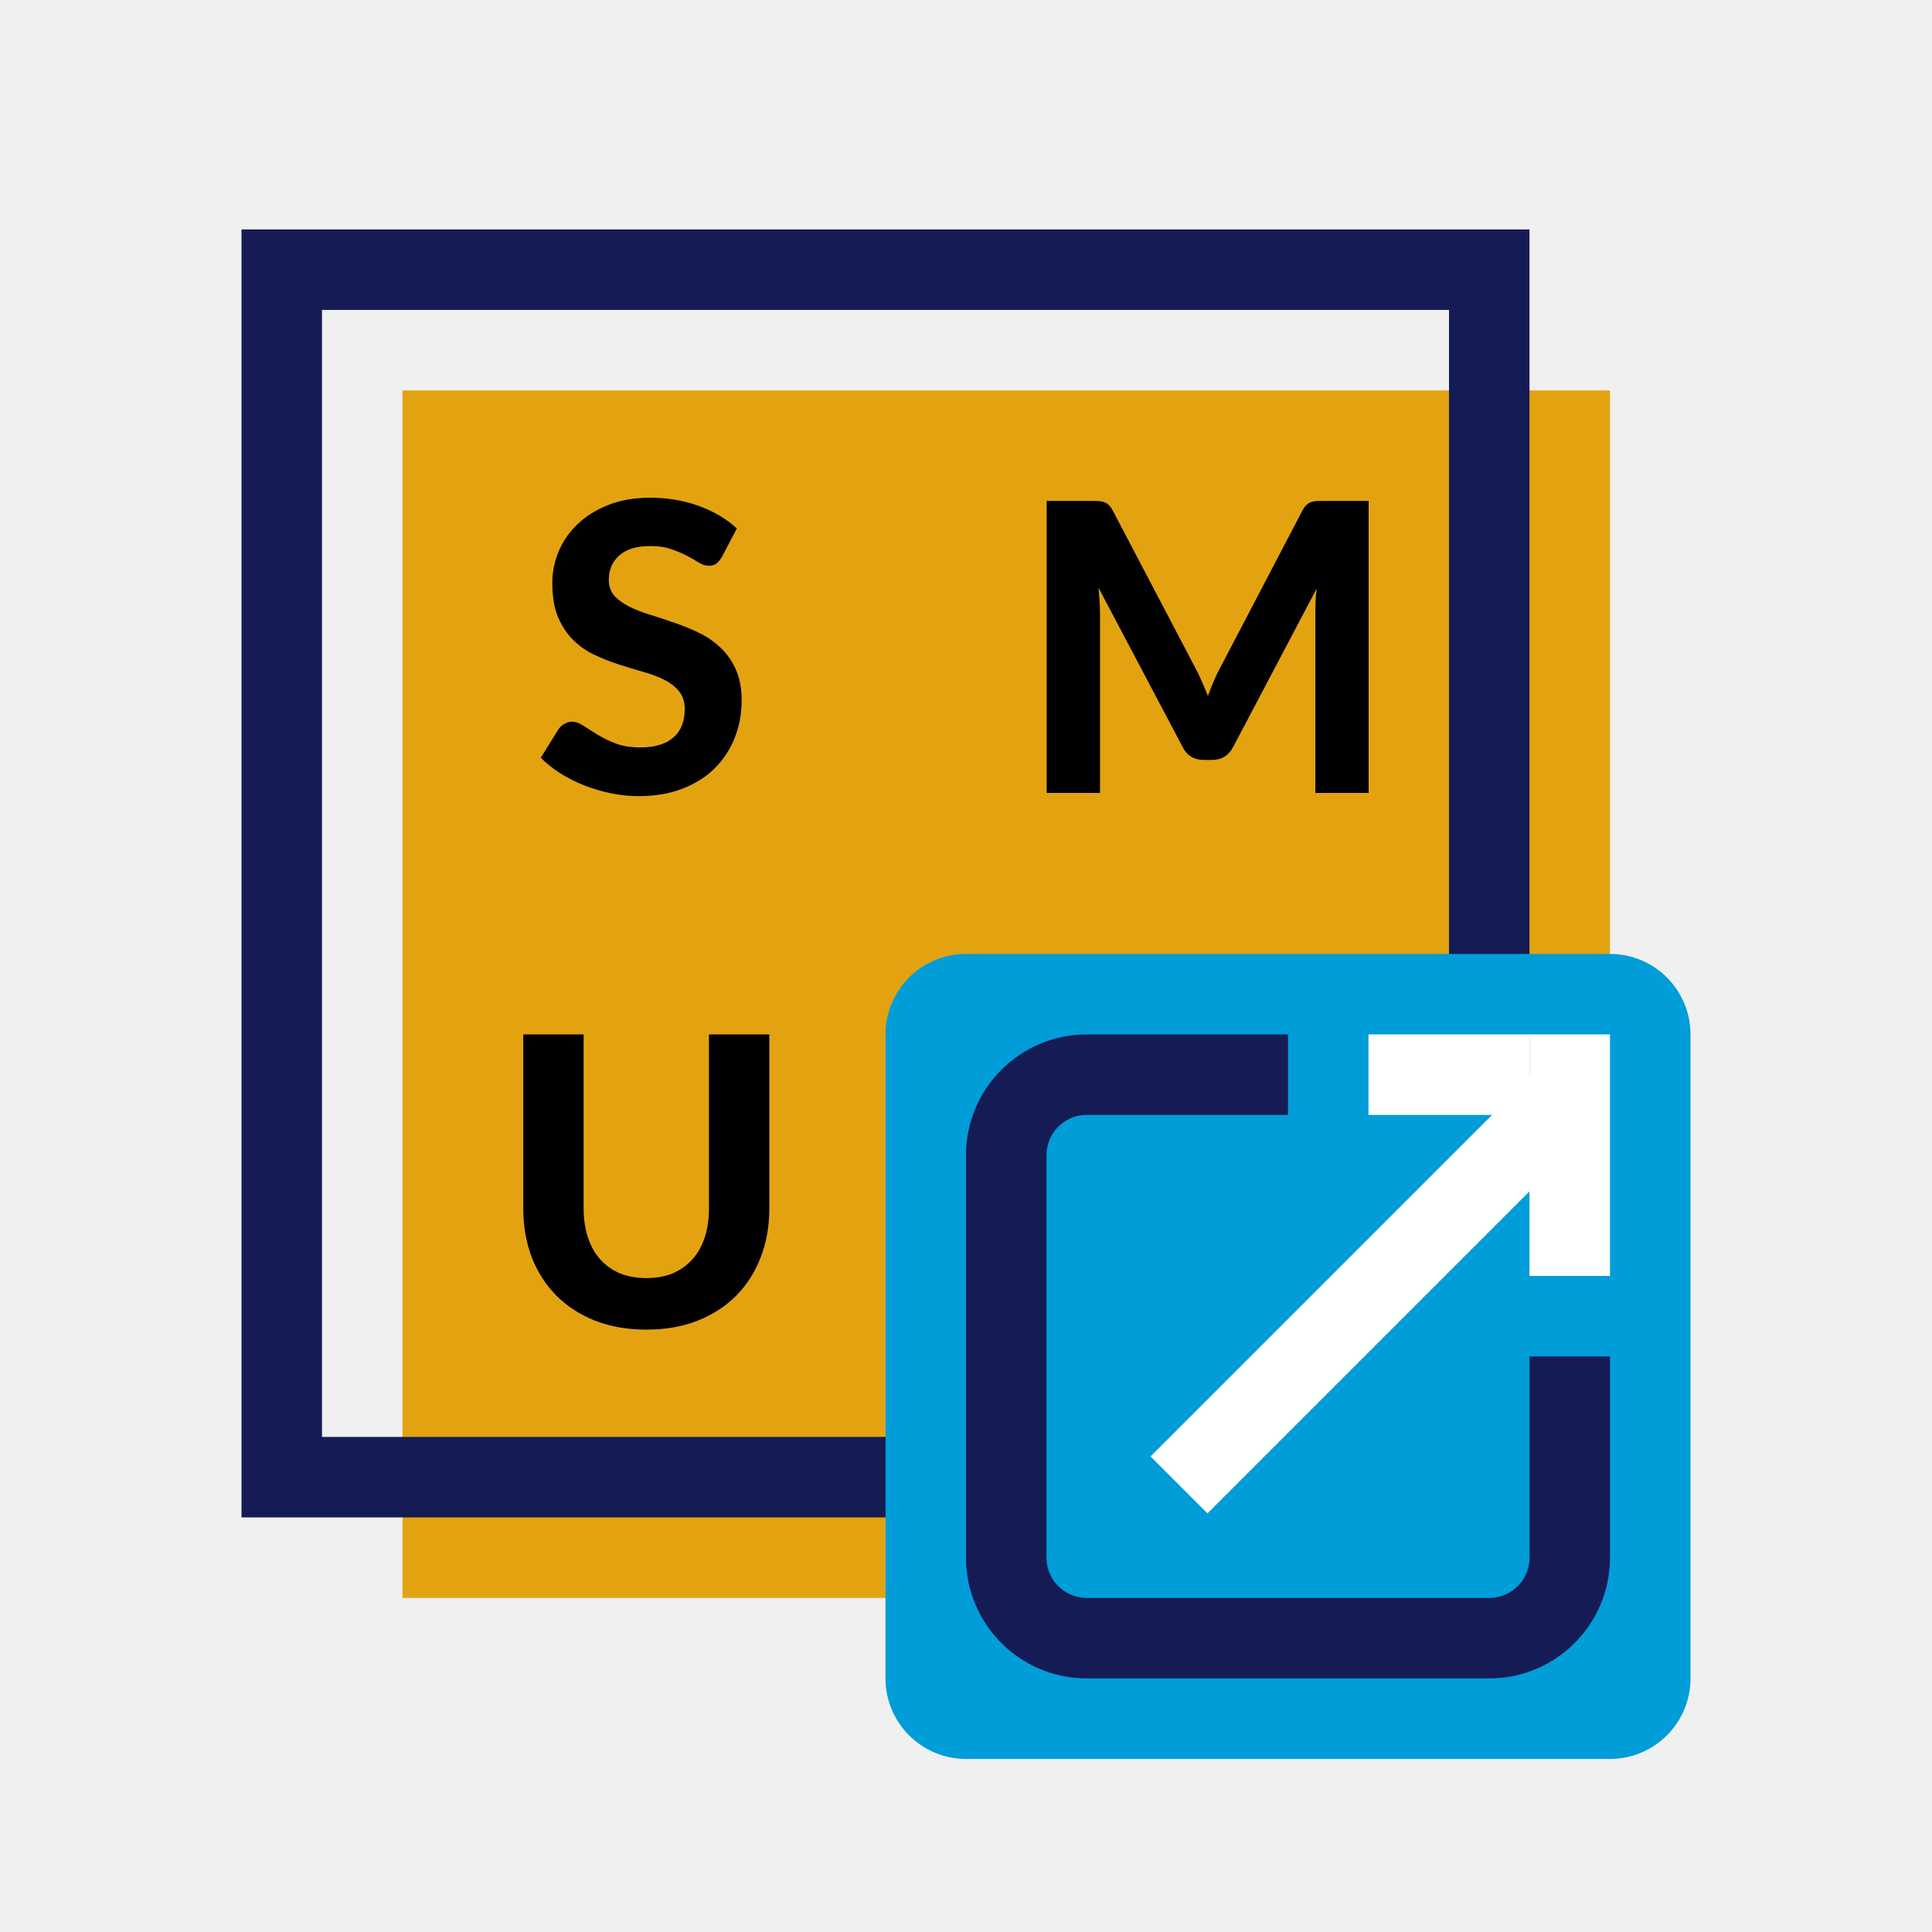
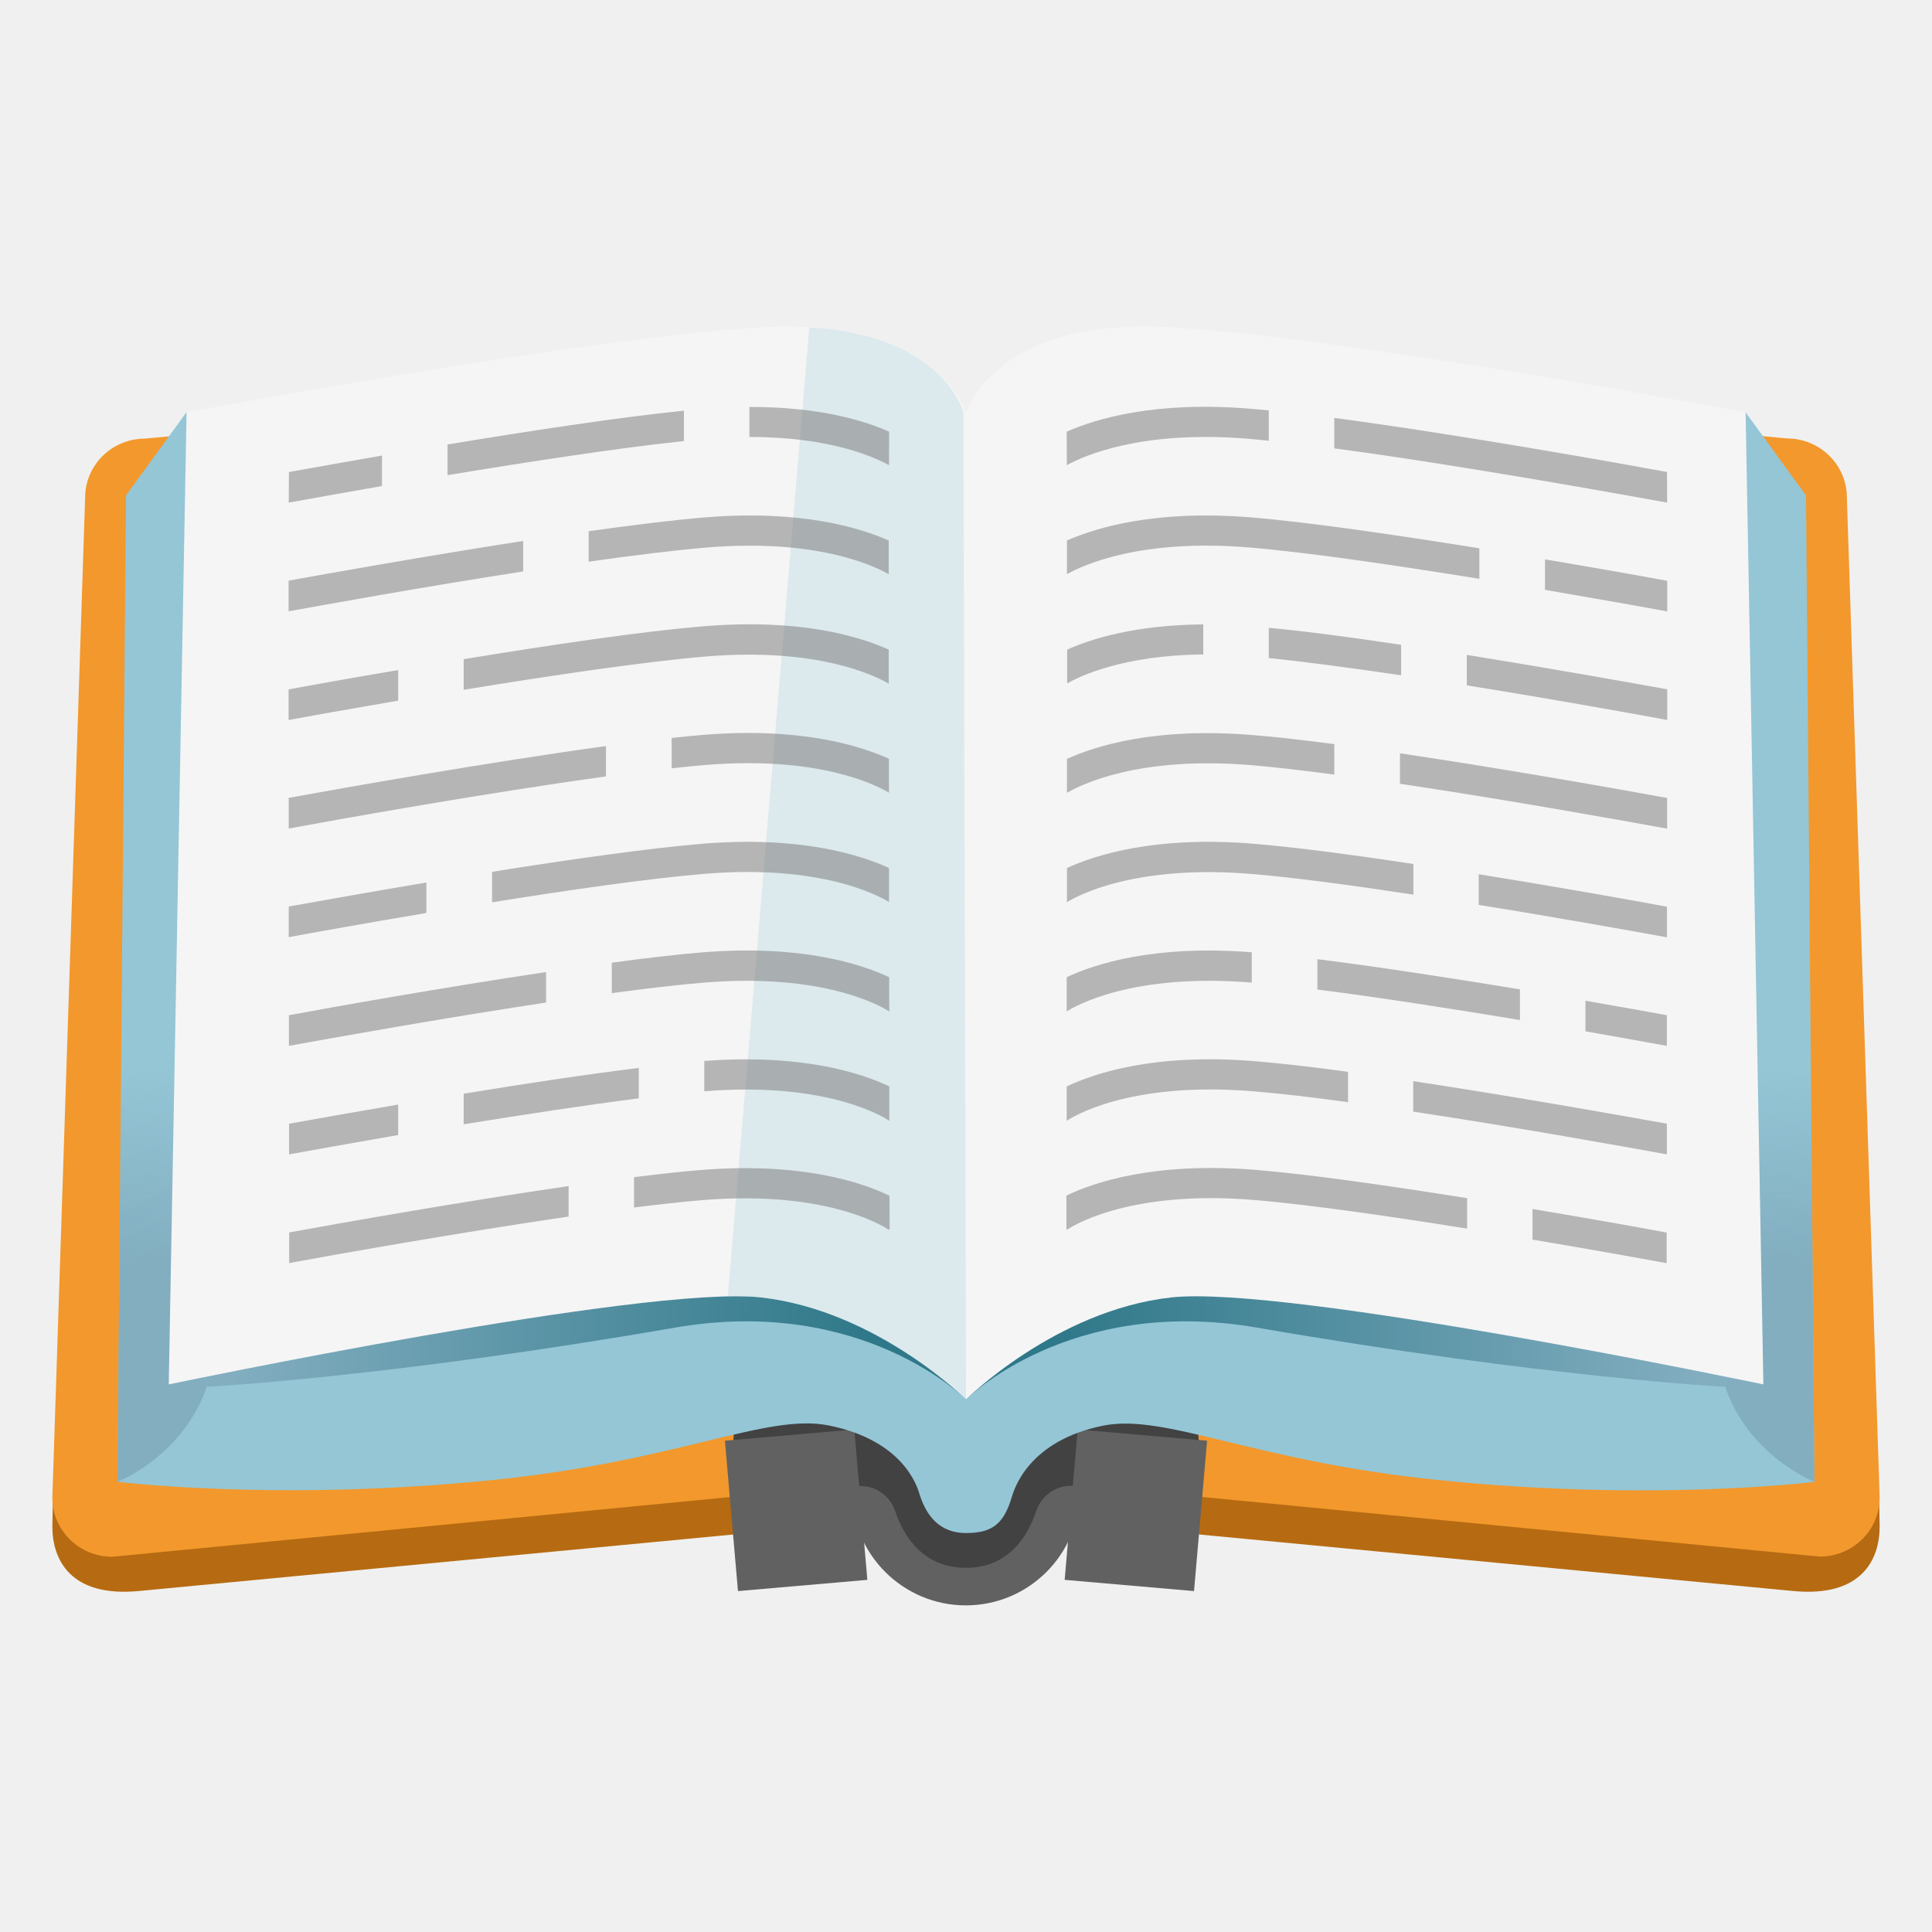
- <svg xmlns="http://www.w3.org/2000/svg" width="24" height="24" viewBox="0 0 24 24" fill="none">
-   <rect x="5" y="4.85" width="15" height="15" fill="#E3A311" />
-   <rect x="3.5" y="3.35" width="15" height="15" stroke="#151C55" />
-   <path d="M8.968 6.918C8.945 6.956 8.921 6.984 8.896 7.003C8.872 7.019 8.841 7.028 8.803 7.028C8.766 7.028 8.726 7.015 8.683 6.99C8.641 6.963 8.592 6.935 8.536 6.905C8.479 6.875 8.414 6.848 8.341 6.823C8.267 6.796 8.181 6.783 8.083 6.783C7.91 6.783 7.78 6.822 7.693 6.9C7.606 6.977 7.563 7.078 7.563 7.203C7.563 7.283 7.586 7.349 7.633 7.403C7.681 7.454 7.744 7.499 7.821 7.538C7.899 7.576 7.987 7.61 8.086 7.64C8.184 7.67 8.285 7.703 8.388 7.74C8.491 7.775 8.592 7.817 8.691 7.865C8.789 7.913 8.876 7.974 8.953 8.048C9.031 8.121 9.094 8.211 9.141 8.318C9.189 8.423 9.213 8.551 9.213 8.703C9.213 8.868 9.184 9.023 9.126 9.168C9.069 9.311 8.986 9.437 8.878 9.545C8.77 9.652 8.636 9.736 8.476 9.798C8.317 9.859 8.137 9.89 7.936 9.89C7.821 9.89 7.706 9.878 7.591 9.855C7.477 9.832 7.367 9.799 7.261 9.758C7.156 9.716 7.056 9.666 6.963 9.608C6.87 9.549 6.788 9.484 6.718 9.413L6.938 9.058C6.956 9.031 6.981 9.009 7.011 8.993C7.041 8.974 7.072 8.965 7.106 8.965C7.151 8.965 7.198 8.982 7.248 9.015C7.298 9.048 7.356 9.085 7.421 9.125C7.486 9.165 7.561 9.202 7.646 9.235C7.732 9.268 7.836 9.285 7.956 9.285C8.131 9.285 8.266 9.245 8.361 9.165C8.457 9.085 8.506 8.966 8.506 8.808C8.506 8.716 8.481 8.642 8.433 8.585C8.386 8.528 8.325 8.481 8.248 8.443C8.171 8.404 8.084 8.372 7.986 8.345C7.887 8.317 7.786 8.286 7.683 8.253C7.58 8.219 7.479 8.179 7.381 8.133C7.282 8.086 7.195 8.024 7.118 7.948C7.041 7.871 6.979 7.776 6.931 7.663C6.884 7.549 6.861 7.408 6.861 7.24C6.861 7.105 6.887 6.974 6.941 6.848C6.994 6.721 7.072 6.608 7.176 6.51C7.279 6.412 7.406 6.333 7.556 6.273C7.707 6.213 7.881 6.183 8.076 6.183C8.294 6.183 8.496 6.217 8.681 6.285C8.867 6.352 9.025 6.445 9.153 6.565L8.968 6.918Z" fill="black" />
-   <path d="M8.03 15.877C8.152 15.877 8.261 15.857 8.357 15.818C8.454 15.776 8.536 15.717 8.602 15.643C8.669 15.568 8.72 15.477 8.755 15.37C8.79 15.263 8.807 15.143 8.807 15.01V12.85H9.557V15.01C9.557 15.23 9.522 15.432 9.45 15.617C9.38 15.801 9.279 15.959 9.148 16.093C9.016 16.226 8.856 16.33 8.668 16.405C8.479 16.48 8.267 16.517 8.03 16.517C7.793 16.517 7.58 16.48 7.39 16.405C7.202 16.33 7.042 16.226 6.91 16.093C6.778 15.959 6.677 15.801 6.605 15.617C6.535 15.432 6.5 15.23 6.5 15.01V12.85H7.25V15.01C7.25 15.143 7.268 15.263 7.303 15.37C7.338 15.477 7.388 15.568 7.455 15.643C7.522 15.717 7.603 15.776 7.7 15.818C7.797 15.857 7.907 15.877 8.03 15.877Z" fill="black" />
-   <path d="M17.002 6.223V9.85H16.34V7.622C16.34 7.576 16.34 7.526 16.342 7.473C16.345 7.419 16.35 7.365 16.357 7.31L15.32 9.277C15.263 9.386 15.175 9.44 15.057 9.44H14.952C14.894 9.44 14.842 9.427 14.797 9.4C14.752 9.372 14.716 9.331 14.69 9.277L13.647 7.303C13.652 7.361 13.656 7.418 13.66 7.473C13.663 7.526 13.665 7.576 13.665 7.622V9.85H13.002V6.223H13.572C13.604 6.223 13.632 6.223 13.657 6.225C13.682 6.227 13.704 6.232 13.722 6.24C13.742 6.247 13.76 6.258 13.775 6.275C13.791 6.29 13.807 6.312 13.822 6.34L14.837 8.275C14.869 8.333 14.898 8.393 14.925 8.455C14.953 8.517 14.98 8.58 15.005 8.645C15.03 8.578 15.055 8.513 15.082 8.45C15.11 8.387 15.14 8.326 15.172 8.268L16.18 6.34C16.195 6.312 16.21 6.29 16.227 6.275C16.244 6.258 16.261 6.247 16.28 6.24C16.3 6.232 16.321 6.227 16.345 6.225C16.37 6.223 16.399 6.223 16.432 6.223H17.002Z" fill="black" />
-   <rect x="11" y="11.85" width="10" height="10" rx="1" fill="#009DD9" />
-   <path d="M19.5 16.85V19.35C19.5 19.902 19.052 20.35 18.5 20.35H13.5C12.948 20.35 12.5 19.902 12.5 19.35V14.35C12.5 13.798 12.948 13.35 13.5 13.35L16 13.35" stroke="#151C55" />
-   <line x1="17" y1="13.35" x2="19" y2="13.35" stroke="white" />
-   <line x1="14.646" y1="18.446" x2="19.596" y2="13.496" stroke="white" />
-   <line x1="19.5" y1="12.85" x2="19.5" y2="15.85" stroke="white" />
+ <svg xmlns="http://www.w3.org/2000/svg" width="32" height="32" viewBox="0 0 32 32" fill="none">
+   <path d="M17.56 25.197L29.698 26.352C30.84 26.462 31.133 25.825 31.133 25.285L31.12 24.63L16.192 22.525C16.192 23.272 16.8 25.197 17.56 25.197Z" fill="#B66B12" />
+   <path d="M18.003 24.628L19.913 24.795L30.14 25.782C30.69 25.782 31.133 25.345 31.133 24.805L30.59 8.24C30.59 7.7 30.145 7.262 29.598 7.262L18.003 6.167C17.242 6.167 16.625 6.775 16.625 7.522V23.273C16.625 24.02 17.24 24.628 18.003 24.628Z" fill="#F3982C" />
+   <path d="M14.44 25.198L2.302 26.352C1.16 26.462 0.867 25.825 0.867 25.285L0.88 24.63L15.807 22.523C15.807 23.273 15.2 25.198 14.44 25.198Z" fill="#B66B12" />
+   <path d="M13.998 24.627L12.102 24.795L1.86 25.785C1.31 25.785 0.867 25.347 0.867 24.807L1.41 8.242C1.41 7.702 1.855 7.265 2.402 7.265L13.998 6.17C14.758 6.17 15.375 6.777 15.375 7.525V23.275C15.375 24.02 14.76 24.627 13.998 24.627Z" fill="#F3982C" />
+   <path d="M19.688 20.92H12.318L12.092 24.802L14.393 25.017C14.393 25.017 14.885 26.247 16 26.247C17.115 26.247 17.608 25.017 17.608 25.017L19.907 24.802L19.688 20.92Z" fill="#424242" />
+   <path d="M19.885 25.108L17.742 24.922" stroke="#616161" stroke-width="2.5" stroke-miterlimit="10" />
+   <path d="M12.115 25.108L14.258 24.922" stroke="#616161" stroke-width="2.5" stroke-miterlimit="10" />
+   <path d="M29.913 8.205L28.913 6.83L16 21.505L3.087 6.83L2.087 8.205L1.947 24.543C1.947 24.543 4.602 24.875 8.15 24.515C11.24 24.203 12.695 23.402 13.727 23.61C14.967 23.86 15.193 24.622 15.232 24.753C15.345 25.113 15.568 25.392 16 25.392C16.433 25.392 16.625 25.242 16.758 24.797C16.797 24.668 17.032 23.863 18.273 23.613C19.305 23.405 20.76 24.205 23.85 24.517C27.398 24.878 30.052 24.545 30.052 24.545L29.913 8.205Z" fill="#94C6D6" />
+   <path d="M28.575 22.968L28.615 16.37H29.983L30.052 24.543C30.052 24.543 28.965 24.12 28.575 22.968Z" fill="url(#paint0_linear_1878_1183)" />
+   <path d="M28.637 19.122L28.575 22.97C28.575 22.97 25.585 22.815 20.823 21.99C17.707 21.45 16 23.18 16 23.18L15.973 19.122H28.637Z" fill="url(#paint1_linear_1878_1183)" />
+   <path d="M3.362 19.122L3.425 22.97C3.425 22.97 6.415 22.815 11.178 21.99C14.293 21.45 16 23.18 16 23.18L15.973 19.122H3.362Z" fill="url(#paint2_linear_1878_1183)" />
+   <path d="M3.425 22.968L3.385 16.37H2.015L1.947 24.543C1.947 24.543 3.032 24.12 3.425 22.968Z" fill="url(#paint3_linear_1878_1183)" />
+   <path d="M28.913 6.83C28.913 6.83 22.277 5.582 19.365 5.42C16.625 5.267 16.062 6.662 16.008 6.83H15.998C15.94 6.662 15.377 5.27 12.637 5.42C9.725 5.582 3.09 6.83 3.09 6.83L2.795 22.93C2.795 22.93 10.695 21.275 12.607 21.49C14.52 21.705 16 23.18 16 23.18C16 23.18 17.483 21.705 19.395 21.49C21.308 21.275 29.207 22.93 29.207 22.93L28.913 6.83Z" fill="#F5F5F5" />
+   <path opacity="0.26" d="M13.405 5.422L12.055 21.473C12.268 21.468 12.455 21.473 12.605 21.49C14.515 21.703 16 23.18 16 23.18L15.957 6.83C15.957 6.83 15.633 5.55 13.405 5.422Z" fill="#94C6D6" />
+   <g opacity="0.5">
+     <path d="M6.327 7.545C5.652 7.663 5.1 7.763 4.785 7.818C4.785 7.973 4.785 8.143 4.782 8.325C5.06 8.275 5.625 8.173 6.327 8.05V7.545Z" fill="#757575" />
+     <path d="M12.412 6.74V7.238C13.745 7.235 14.482 7.57 14.725 7.705C14.725 7.498 14.727 7.313 14.727 7.15C14.315 6.965 13.56 6.738 12.412 6.74Z" fill="#757575" />
+     <path d="M11.328 6.802C10.245 6.912 8.738 7.142 7.413 7.362V7.87C8.728 7.652 10.238 7.42 11.328 7.305V6.802Z" fill="#757575" />
+     <path d="M8.665 8.96C7.05 9.21 5.43 9.5 4.78 9.617C4.78 9.782 4.78 9.952 4.78 10.125C5.345 10.023 7.003 9.722 8.665 9.465V8.96Z" fill="#757575" />
+     <path d="M11.672 8.57C11.145 8.613 10.473 8.698 9.75 8.798V9.303C10.488 9.198 11.178 9.113 11.713 9.068C13.508 8.92 14.455 9.36 14.72 9.51C14.72 9.318 14.72 9.133 14.72 8.953C14.23 8.735 13.248 8.44 11.672 8.57Z" fill="#757575" />
+     <path d="M6.595 11.098C5.805 11.232 5.145 11.35 4.78 11.418C4.78 11.585 4.78 11.755 4.78 11.925C5.107 11.865 5.777 11.745 6.595 11.605V11.098Z" fill="#757575" />
+     <path d="M14.72 10.76C14.232 10.54 13.248 10.24 11.658 10.373C10.64 10.455 9.082 10.688 7.68 10.918V11.425C9.095 11.193 10.675 10.958 11.7 10.873C13.525 10.723 14.475 11.18 14.72 11.323C14.72 11.13 14.72 10.945 14.72 10.76Z" fill="#757575" />
+     <path d="M14.723 12.568C14.24 12.348 13.25 12.04 11.648 12.172C11.485 12.185 11.31 12.203 11.125 12.223V12.725C11.328 12.703 11.515 12.685 11.69 12.67C13.55 12.518 14.5 12.995 14.725 13.13C14.723 12.943 14.723 12.755 14.723 12.568Z" fill="#757575" />
+     <path d="M10.037 12.357C8.082 12.625 5.647 13.057 4.782 13.215C4.782 13.385 4.782 13.553 4.782 13.723C5.545 13.582 8.037 13.135 10.037 12.86V12.357Z" fill="#757575" />
+     <path d="M7.062 14.617C6.08 14.782 5.23 14.935 4.782 15.015C4.782 15.185 4.782 15.355 4.782 15.522C5.188 15.447 6.05 15.292 7.062 15.122V14.617Z" fill="#757575" />
+     <path d="M14.725 14.377C14.248 14.158 13.252 13.842 11.635 13.975C10.735 14.05 9.415 14.238 8.15 14.44V14.945C9.427 14.74 10.77 14.547 11.675 14.473C13.582 14.315 14.535 14.825 14.725 14.94C14.725 14.752 14.725 14.565 14.725 14.377Z" fill="#757575" />
+     <path d="M14.73 17.995C14.275 17.777 13.29 17.45 11.665 17.573V18.075C13.738 17.907 14.678 18.527 14.73 18.565C14.73 18.38 14.73 18.19 14.73 17.995Z" fill="#757575" />
+     <path d="M6.595 18.295C5.825 18.427 5.17 18.543 4.788 18.613C4.788 18.788 4.788 18.955 4.788 19.12C5.14 19.055 5.8 18.938 6.595 18.8V18.295Z" fill="#757575" />
+     <path d="M7.68 18.115V18.622C8.65 18.465 9.692 18.305 10.58 18.192V17.688C9.697 17.797 8.655 17.955 7.68 18.115Z" fill="#757575" />
+     <path d="M9.418 19.645C7.628 19.905 5.615 20.262 4.79 20.413C4.79 20.598 4.79 20.767 4.79 20.92C5.538 20.782 7.588 20.418 9.418 20.15V19.645Z" fill="#757575" />
+     <path d="M14.732 19.805C14.28 19.585 13.273 19.242 11.592 19.38C11.275 19.405 10.905 19.448 10.502 19.497V20C10.92 19.948 11.305 19.905 11.633 19.878C13.773 19.7 14.713 20.365 14.723 20.37L14.735 20.355C14.735 20.183 14.735 20 14.732 19.805Z" fill="#757575" />
+     <path d="M9.045 16.1C7.34 16.355 5.532 16.677 4.785 16.815C4.785 16.988 4.785 17.155 4.785 17.323C5.455 17.2 7.298 16.87 9.045 16.605V16.1Z" fill="#757575" />
+     <path d="M14.727 16.185C14.258 15.965 13.26 15.64 11.62 15.775C11.2 15.81 10.688 15.87 10.133 15.945V16.45C10.705 16.372 11.232 16.31 11.662 16.275C13.633 16.113 14.585 16.66 14.73 16.753C14.727 16.567 14.727 16.378 14.727 16.185Z" fill="#757575" />
+   </g>
+   <g opacity="0.5">
+     <path d="M22.102 7.427C24.172 7.702 26.878 8.192 27.613 8.325C27.613 8.14 27.613 7.972 27.61 7.817C26.75 7.66 24.117 7.19 22.1 6.922V7.427H22.102Z" fill="#757575" />
+     <path d="M21.015 6.797C20.907 6.787 20.805 6.777 20.707 6.77C19.14 6.64 18.16 6.932 17.668 7.15C17.668 7.312 17.67 7.5 17.67 7.705C17.95 7.55 18.898 7.122 20.668 7.267C20.777 7.277 20.895 7.287 21.015 7.3V6.797Z" fill="#757575" />
+     <path d="M25.59 9.77C26.508 9.927 27.267 10.062 27.615 10.127C27.615 9.952 27.615 9.785 27.615 9.62C27.223 9.547 26.477 9.415 25.59 9.265V9.77Z" fill="#757575" />
+     <path d="M24.505 9.082C23.152 8.865 21.692 8.65 20.723 8.57C19.148 8.44 18.165 8.735 17.672 8.952C17.672 9.132 17.672 9.317 17.672 9.51C17.938 9.36 18.885 8.92 20.68 9.067C21.657 9.147 23.14 9.367 24.503 9.587V9.082H24.505Z" fill="#757575" />
+     <path d="M24.295 10.847V11.352C25.747 11.585 27.1 11.83 27.615 11.925C27.615 11.752 27.615 11.585 27.615 11.417C27.032 11.312 25.705 11.075 24.295 10.847Z" fill="#757575" />
+     <path d="M22.1 12.325C21.598 12.26 21.133 12.205 20.747 12.175C19.145 12.042 18.155 12.35 17.672 12.57C17.672 12.757 17.672 12.945 17.672 13.132C17.898 13 18.85 12.52 20.707 12.672C21.102 12.705 21.582 12.76 22.1 12.83V12.325Z" fill="#757575" />
+     <path d="M23.188 12.477V12.982C25 13.252 26.953 13.605 27.613 13.725C27.613 13.555 27.613 13.385 27.613 13.217C26.867 13.08 24.955 12.74 23.188 12.477Z" fill="#757575" />
+     <path d="M23.407 14.31C22.42 14.16 21.462 14.033 20.762 13.975C19.142 13.842 18.148 14.158 17.672 14.377C17.672 14.565 17.672 14.755 17.672 14.943C17.863 14.825 18.815 14.318 20.723 14.475C21.43 14.533 22.407 14.665 23.41 14.818V14.31H23.407Z" fill="#757575" />
+     <path d="M24.492 14.48V14.988C25.852 15.207 27.098 15.432 27.61 15.525C27.61 15.357 27.61 15.188 27.61 15.018C27.04 14.912 25.815 14.693 24.492 14.48Z" fill="#757575" />
+     <path d="M26.26 16.575V17.082C26.85 17.185 27.332 17.273 27.608 17.323C27.608 17.155 27.608 16.985 27.608 16.815C27.308 16.76 26.832 16.675 26.26 16.575Z" fill="#757575" />
+     <path d="M22.323 17.752C21.75 17.675 21.22 17.612 20.79 17.577C19.13 17.44 18.128 17.775 17.668 17.995C17.668 18.19 17.668 18.38 17.668 18.565C17.72 18.527 18.665 17.902 20.753 18.075C21.192 18.11 21.738 18.175 22.328 18.255V17.752H22.323Z" fill="#757575" />
+     <path d="M23.407 17.907V18.412C25.128 18.672 26.933 18.997 27.608 19.12C27.608 18.955 27.608 18.785 27.608 18.612C26.858 18.477 25.087 18.162 23.407 17.907Z" fill="#757575" />
+     <path d="M24.295 19.845C23.027 19.642 21.703 19.452 20.802 19.377C19.12 19.24 18.115 19.585 17.663 19.802C17.663 19.997 17.663 20.18 17.663 20.352L17.675 20.367C17.683 20.362 18.622 19.697 20.765 19.875C21.672 19.95 23.02 20.145 24.3 20.35V19.845H24.295Z" fill="#757575" />
+     <path d="M25.383 20.025V20.532C26.355 20.695 27.185 20.845 27.605 20.922C27.605 20.77 27.605 20.6 27.605 20.415C27.148 20.33 26.328 20.182 25.383 20.025Z" fill="#757575" />
+     <path d="M20.733 15.773C19.117 15.645 18.133 15.967 17.668 16.185C17.668 16.375 17.668 16.565 17.668 16.753C17.812 16.66 18.762 16.113 20.733 16.275V15.773Z" fill="#757575" />
+     <path d="M21.82 15.887V16.39C22.85 16.52 24.087 16.715 25.175 16.895V16.387C24.08 16.207 22.843 16.015 21.82 15.887Z" fill="#757575" />
+     <path d="M19.93 10.342C18.81 10.35 18.073 10.58 17.675 10.76C17.675 10.945 17.675 11.13 17.675 11.32C17.885 11.2 18.602 10.852 19.93 10.84V10.342Z" fill="#757575" />
+     <path d="M21.015 10.398V10.9C21.637 10.963 22.41 11.068 23.207 11.185V10.68C22.407 10.56 21.637 10.457 21.015 10.398Z" fill="#757575" />
+   </g>
+   <path d="M17.79 24.613C17.51 24.587 17.253 24.76 17.163 25.027C17.027 25.435 16.712 25.968 16 25.968C15.28 25.968 14.963 25.433 14.825 25.025C14.735 24.762 14.482 24.593 14.205 24.615L14.107 24.622L14.11 24.703C14.11 25.745 14.955 26.59 15.998 26.59C17.04 26.59 17.885 25.745 17.885 24.703C17.885 24.677 17.883 24.62 17.883 24.62L17.79 24.613Z" fill="#616161" />
+   <defs>
+     <linearGradient id="paint0_linear_1878_1183" x1="29.311" y1="22.05" x2="29.373" y2="17.724" gradientUnits="userSpaceOnUse">
+       <stop offset="0.267" stop-color="#82AEC0" />
+       <stop offset="1" stop-color="#82AEC0" stop-opacity="0" />
+     </linearGradient>
+     <linearGradient id="paint1_linear_1878_1183" x1="17.479" y1="21.15" x2="28.182" y2="21.15" gradientUnits="userSpaceOnUse">
+       <stop stop-color="#2F7889" />
+       <stop offset="1" stop-color="#82AEC0" />
+     </linearGradient>
+     <linearGradient id="paint2_linear_1878_1183" x1="14.495" y1="21.15" x2="3.816" y2="21.15" gradientUnits="userSpaceOnUse">
+       <stop stop-color="#2F7889" />
+       <stop offset="1" stop-color="#82AEC0" />
+     </linearGradient>
+     <linearGradient id="paint3_linear_1878_1183" x1="2.688" y1="22.05" x2="2.626" y2="17.724" gradientUnits="userSpaceOnUse">
+       <stop offset="0.267" stop-color="#82AEC0" />
+       <stop offset="1" stop-color="#82AEC0" stop-opacity="0" />
+     </linearGradient>
+   </defs>
</svg>
